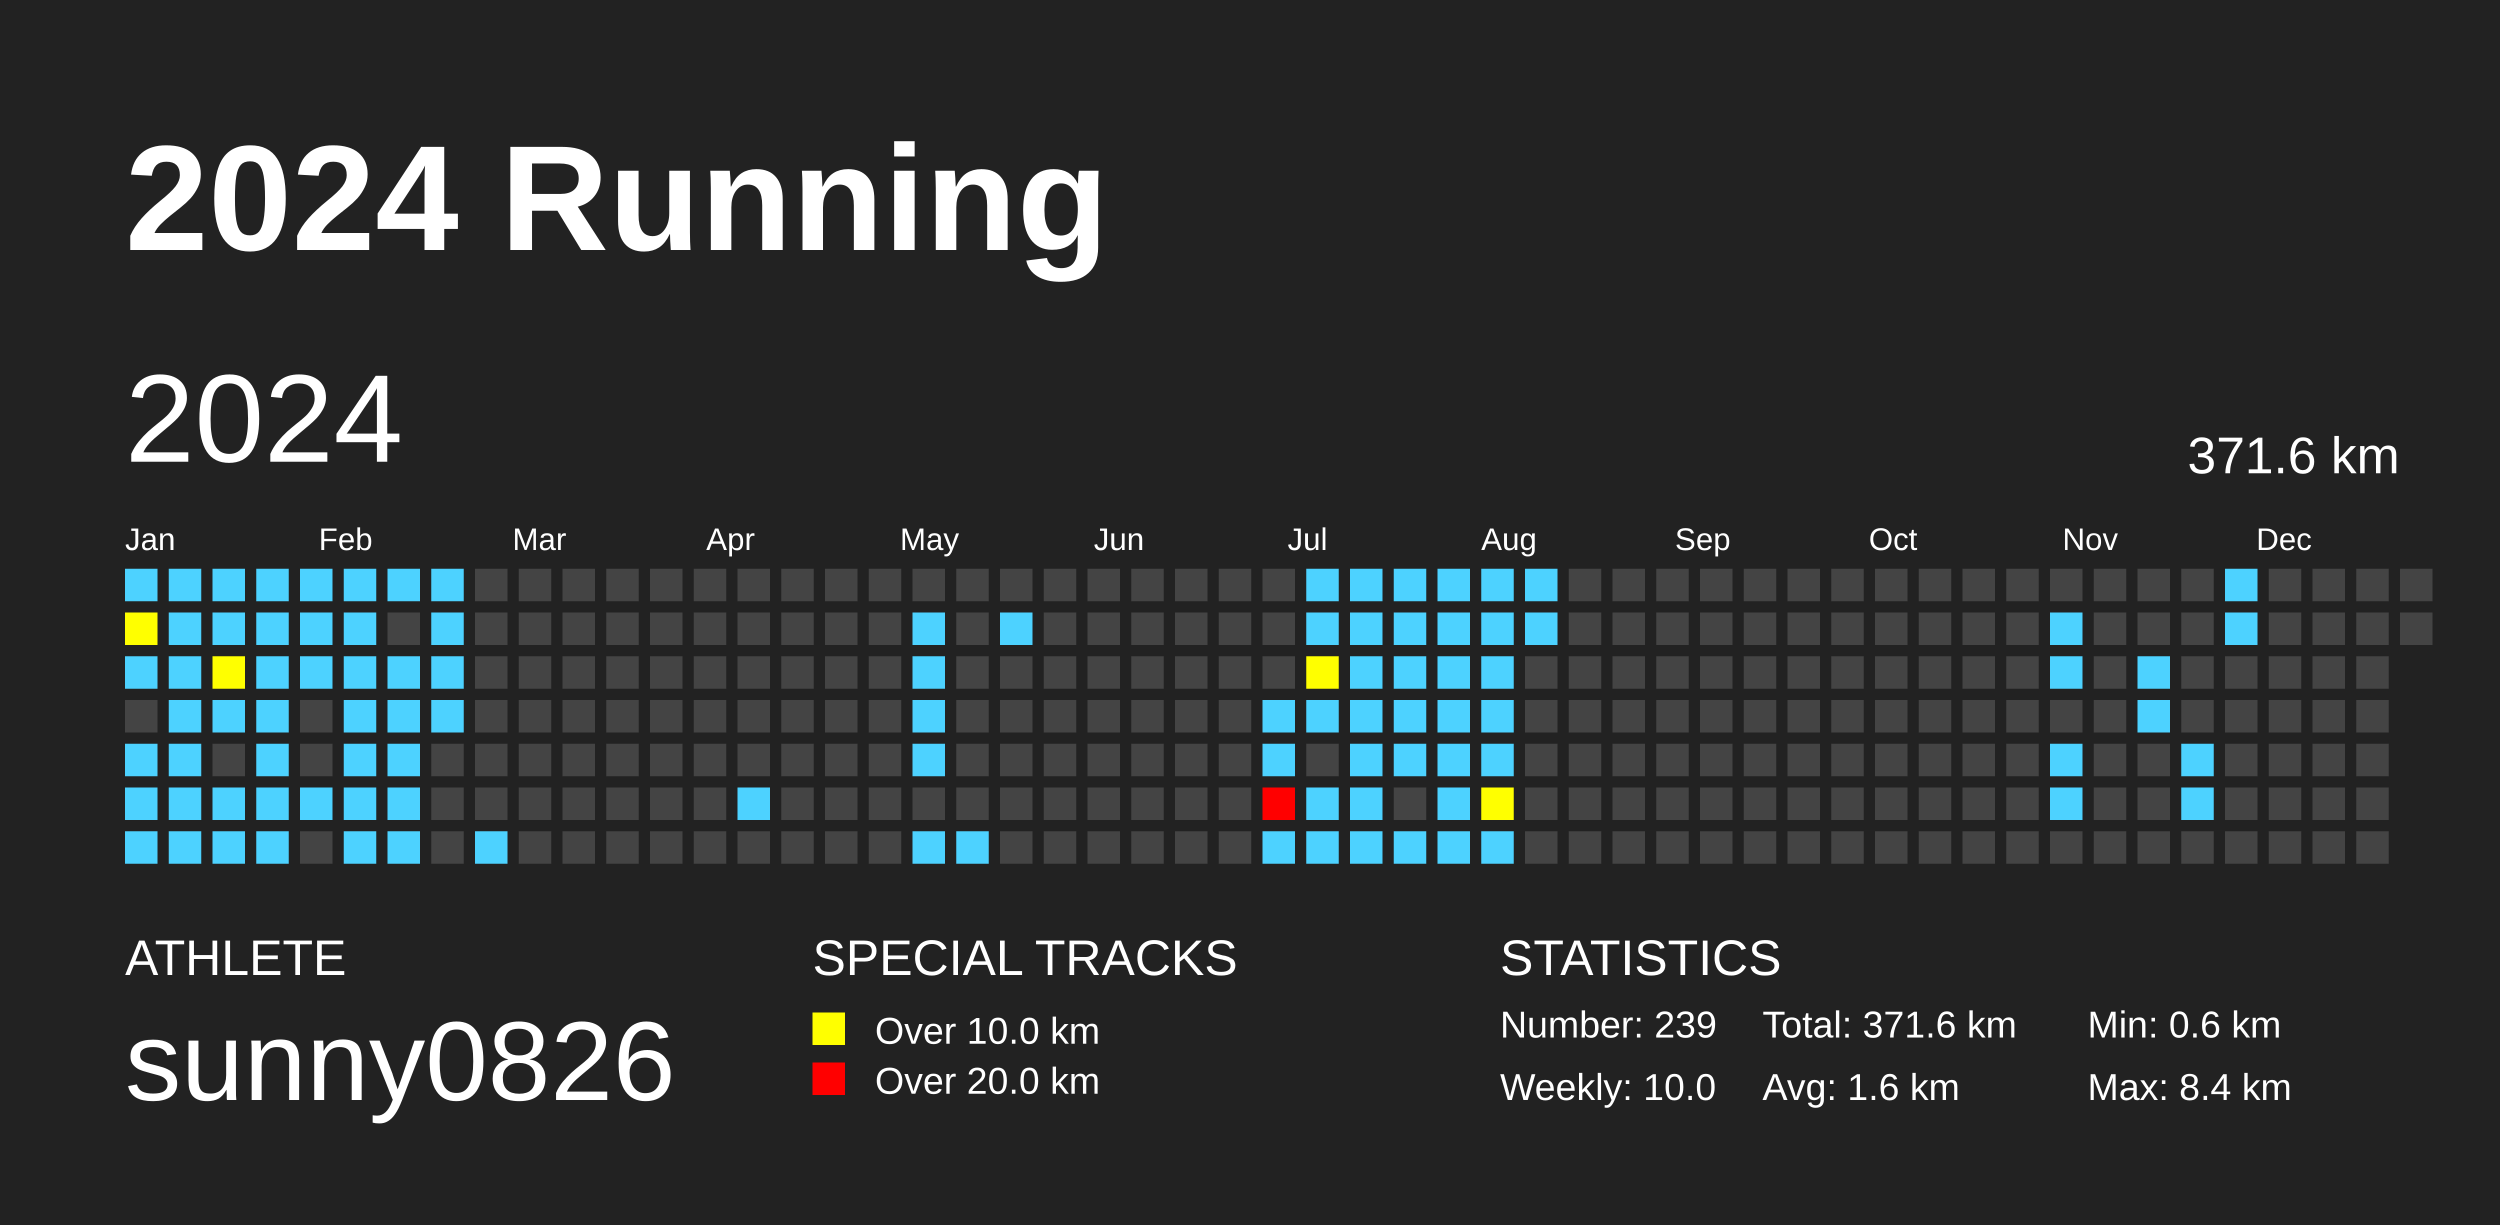
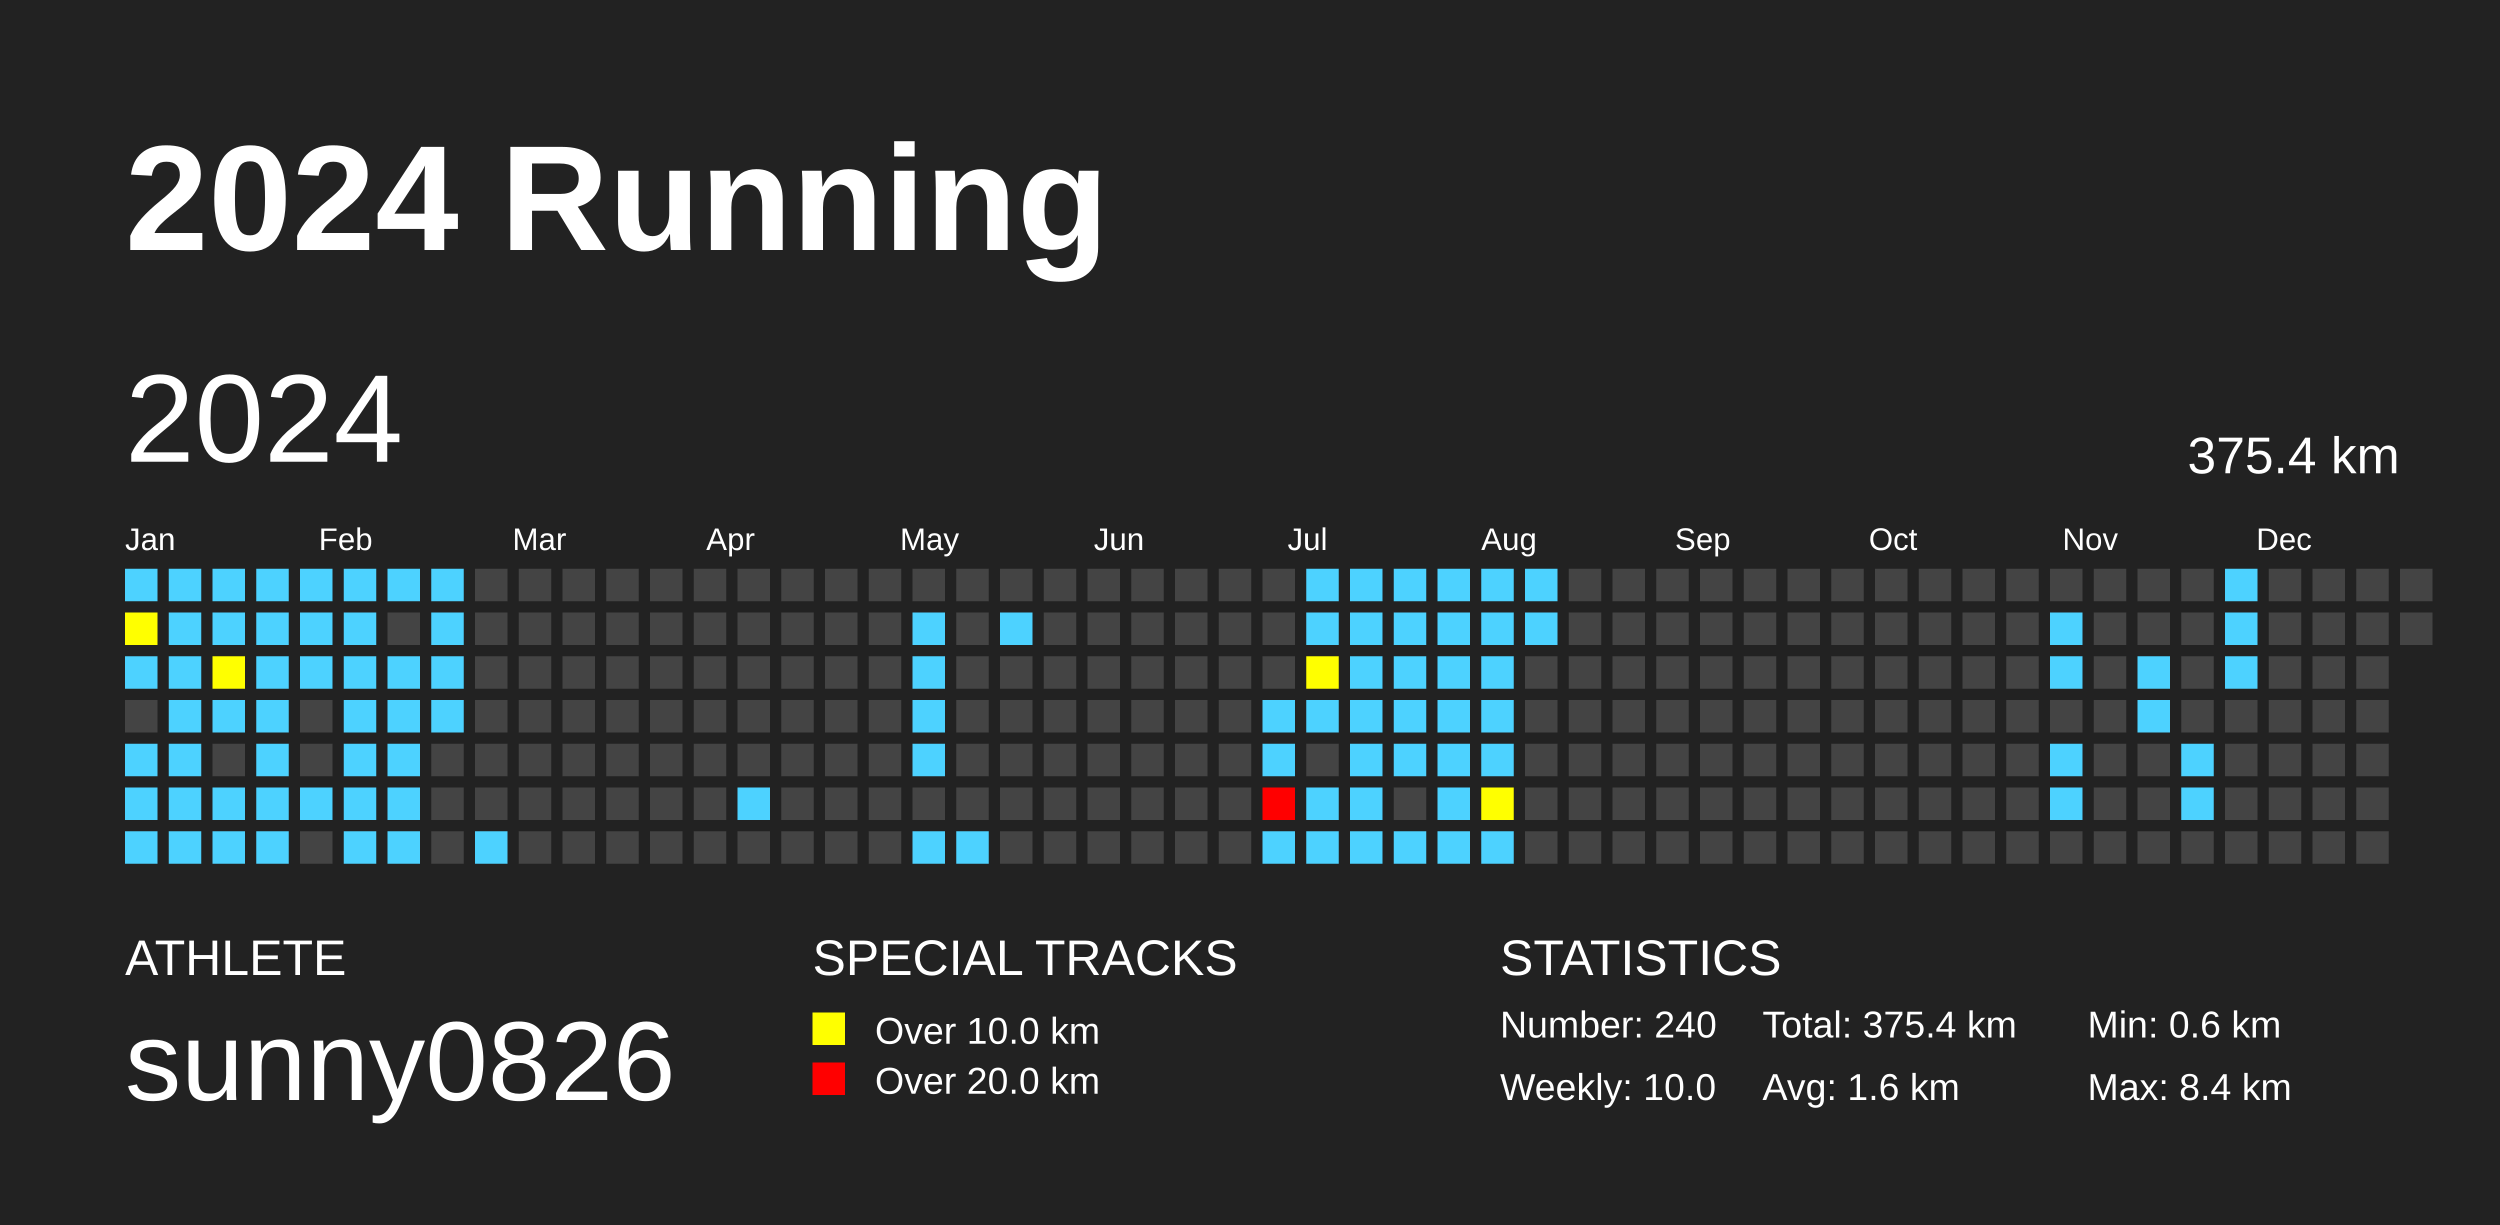
<svg xmlns="http://www.w3.org/2000/svg" baseProfile="full" height="98mm" version="1.1" viewBox="0,0,200,98" width="200mm">
  <defs />
  <rect fill="#222222" height="98" width="200" x="0" y="0" />
  <text fill="#FFFFFF" style="font-size:12px; font-family:Arial; font-weight:bold;" x="10" y="20">2024 Running</text>
  <text fill="#FFFFFF" style="font-size:4px; font-family:Arial" x="10" y="78">ATHLETE</text>
  <text fill="#FFFFFF" style="font-size:9px; font-family:Arial" x="10" y="88">sunny0826</text>
  <text fill="#FFFFFF" style="font-size:4px; font-family:Arial" x="65" y="78">SPECIAL TRACKS</text>
  <rect fill="yellow" height="2.6" width="2.6" x="65" y="81" />
  <text fill="#FFFFFF" style="font-size:3px; font-family:Arial" x="70" y="83.5">Over 10.0 km</text>
  <rect fill="red" height="2.6" width="2.6" x="65" y="85" />
  <text fill="#FFFFFF" style="font-size:3px; font-family:Arial" x="70" y="87.5">Over 20.0 km</text>
  <text fill="#FFFFFF" style="font-size:4px; font-family:Arial" x="120" y="78">STATISTICS</text>
-   <text fill="#FFFFFF" style="font-size:3px; font-family:Arial" x="120" y="83">Number: 239</text>
+   <text fill="#FFFFFF" style="font-size:3px; font-family:Arial" x="120" y="83">Number: 240</text>
  <text fill="#FFFFFF" style="font-size:3px; font-family:Arial" x="120" y="88">Weekly: 10.0</text>
-   <text fill="#FFFFFF" style="font-size:3px; font-family:Arial" x="141" y="83">Total: 371.6 km</text>
+   <text fill="#FFFFFF" style="font-size:3px; font-family:Arial" x="141" y="83">Total: 375.4 km</text>
  <text fill="#FFFFFF" style="font-size:3px; font-family:Arial" x="141" y="88">Avg: 1.6 km</text>
  <text fill="#FFFFFF" style="font-size:3px; font-family:Arial" x="167" y="83">Min: 0.6 km</text>
  <text fill="#FFFFFF" style="font-size:3px; font-family:Arial" x="167" y="88">Max: 8.4 km</text>
  <text dominant-baseline="hanging" fill="#FFFFFF" style="font-size:10.0px; font-family:Arial;" x="10" y="30">2024</text>
-   <text dominant-baseline="hanging" fill="#FFFFFF" style="font-size:4.125px; font-family:Arial;" x="175" y="35">371.6 km</text>
+   <text dominant-baseline="hanging" fill="#FFFFFF" style="font-size:4.125px; font-family:Arial;" x="175" y="35">375.4 km</text>
  <text fill="#FFFFFF" style="font-size:2.5px; font-family:Arial" x="10.0" y="44">Jan</text>
  <text fill="#FFFFFF" style="font-size:2.5px; font-family:Arial" x="25.5" y="44">Feb</text>
  <text fill="#FFFFFF" style="font-size:2.5px; font-family:Arial" x="41.0" y="44">Mar</text>
  <text fill="#FFFFFF" style="font-size:2.5px; font-family:Arial" x="56.5" y="44">Apr</text>
  <text fill="#FFFFFF" style="font-size:2.5px; font-family:Arial" x="72.0" y="44">May</text>
  <text fill="#FFFFFF" style="font-size:2.5px; font-family:Arial" x="87.5" y="44">Jun</text>
  <text fill="#FFFFFF" style="font-size:2.5px; font-family:Arial" x="103.0" y="44">Jul</text>
  <text fill="#FFFFFF" style="font-size:2.5px; font-family:Arial" x="118.5" y="44">Aug</text>
  <text fill="#FFFFFF" style="font-size:2.5px; font-family:Arial" x="134.0" y="44">Sep</text>
  <text fill="#FFFFFF" style="font-size:2.5px; font-family:Arial" x="149.5" y="44">Oct</text>
  <text fill="#FFFFFF" style="font-size:2.5px; font-family:Arial" x="165.0" y="44">Nov</text>
  <text fill="#FFFFFF" style="font-size:2.5px; font-family:Arial" x="180.5" y="44">Dec</text>
  <rect fill="#4DD2FF" height="2.6" width="2.6" x="10.0" y="45.5" />
  <rect fill="yellow" height="2.6" width="2.6" x="10.0" y="49.0" />
  <rect fill="#4DD2FF" height="2.6" width="2.6" x="10.0" y="52.5" />
  <rect fill="#444444" height="2.6" width="2.6" x="10.0" y="56.0" />
  <rect fill="#4DD2FF" height="2.6" width="2.6" x="10.0" y="59.5" />
  <rect fill="#4DD2FF" height="2.6" width="2.6" x="10.0" y="63.0" />
  <rect fill="#4DD2FF" height="2.6" width="2.6" x="10.0" y="66.5" />
  <rect fill="#4DD2FF" height="2.6" width="2.6" x="13.5" y="45.5" />
  <rect fill="#4DD2FF" height="2.6" width="2.6" x="13.5" y="49.0" />
  <rect fill="#4DD2FF" height="2.6" width="2.6" x="13.5" y="52.5" />
  <rect fill="#4DD2FF" height="2.6" width="2.6" x="13.5" y="56.0" />
  <rect fill="#4DD2FF" height="2.6" width="2.6" x="13.5" y="59.5" />
  <rect fill="#4DD2FF" height="2.6" width="2.6" x="13.5" y="63.0" />
  <rect fill="#4DD2FF" height="2.6" width="2.6" x="13.5" y="66.5" />
  <rect fill="#4DD2FF" height="2.6" width="2.6" x="17.0" y="45.5" />
  <rect fill="#4DD2FF" height="2.6" width="2.6" x="17.0" y="49.0" />
  <rect fill="yellow" height="2.6" width="2.6" x="17.0" y="52.5" />
  <rect fill="#4DD2FF" height="2.6" width="2.6" x="17.0" y="56.0" />
  <rect fill="#444444" height="2.6" width="2.6" x="17.0" y="59.5" />
  <rect fill="#4DD2FF" height="2.6" width="2.6" x="17.0" y="63.0" />
  <rect fill="#4DD2FF" height="2.6" width="2.6" x="17.0" y="66.5" />
  <rect fill="#4DD2FF" height="2.6" width="2.6" x="20.5" y="45.5" />
  <rect fill="#4DD2FF" height="2.6" width="2.6" x="20.5" y="49.0" />
  <rect fill="#4DD2FF" height="2.6" width="2.6" x="20.5" y="52.5" />
  <rect fill="#4DD2FF" height="2.6" width="2.6" x="20.5" y="56.0" />
  <rect fill="#4DD2FF" height="2.6" width="2.6" x="20.5" y="59.5" />
  <rect fill="#4DD2FF" height="2.6" width="2.6" x="20.5" y="63.0" />
  <rect fill="#4DD2FF" height="2.6" width="2.6" x="20.5" y="66.5" />
  <rect fill="#4DD2FF" height="2.6" width="2.6" x="24.0" y="45.5" />
  <rect fill="#4DD2FF" height="2.6" width="2.6" x="24.0" y="49.0" />
  <rect fill="#4DD2FF" height="2.6" width="2.6" x="24.0" y="52.5" />
  <rect fill="#444444" height="2.6" width="2.6" x="24.0" y="56.0" />
  <rect fill="#444444" height="2.6" width="2.6" x="24.0" y="59.5" />
  <rect fill="#4DD2FF" height="2.6" width="2.6" x="24.0" y="63.0" />
  <rect fill="#444444" height="2.6" width="2.6" x="24.0" y="66.5" />
  <rect fill="#4DD2FF" height="2.6" width="2.6" x="27.5" y="45.5" />
  <rect fill="#4DD2FF" height="2.6" width="2.6" x="27.5" y="49.0" />
  <rect fill="#4DD2FF" height="2.6" width="2.6" x="27.5" y="52.5" />
  <rect fill="#4DD2FF" height="2.6" width="2.6" x="27.5" y="56.0" />
  <rect fill="#4DD2FF" height="2.6" width="2.6" x="27.5" y="59.5" />
  <rect fill="#4DD2FF" height="2.6" width="2.6" x="27.5" y="63.0" />
  <rect fill="#4DD2FF" height="2.6" width="2.6" x="27.5" y="66.5" />
  <rect fill="#4DD2FF" height="2.6" width="2.6" x="31.0" y="45.5" />
  <rect fill="#444444" height="2.6" width="2.6" x="31.0" y="49.0" />
  <rect fill="#4DD2FF" height="2.6" width="2.6" x="31.0" y="52.5" />
  <rect fill="#4DD2FF" height="2.6" width="2.6" x="31.0" y="56.0" />
  <rect fill="#4DD2FF" height="2.6" width="2.6" x="31.0" y="59.5" />
  <rect fill="#4DD2FF" height="2.6" width="2.6" x="31.0" y="63.0" />
  <rect fill="#4DD2FF" height="2.6" width="2.6" x="31.0" y="66.5" />
  <rect fill="#4DD2FF" height="2.6" width="2.6" x="34.5" y="45.5" />
  <rect fill="#4DD2FF" height="2.6" width="2.6" x="34.5" y="49.0" />
  <rect fill="#4DD2FF" height="2.6" width="2.6" x="34.5" y="52.5" />
  <rect fill="#4DD2FF" height="2.6" width="2.6" x="34.5" y="56.0" />
  <rect fill="#444444" height="2.6" width="2.6" x="34.5" y="59.5" />
  <rect fill="#444444" height="2.6" width="2.6" x="34.5" y="63.0" />
  <rect fill="#444444" height="2.6" width="2.6" x="34.5" y="66.5" />
  <rect fill="#444444" height="2.6" width="2.6" x="38.0" y="45.5" />
  <rect fill="#444444" height="2.6" width="2.6" x="38.0" y="49.0" />
  <rect fill="#444444" height="2.6" width="2.6" x="38.0" y="52.5" />
  <rect fill="#444444" height="2.6" width="2.6" x="38.0" y="56.0" />
  <rect fill="#444444" height="2.6" width="2.6" x="38.0" y="59.5" />
  <rect fill="#444444" height="2.6" width="2.6" x="38.0" y="63.0" />
  <rect fill="#4DD2FF" height="2.6" width="2.6" x="38.0" y="66.5" />
  <rect fill="#444444" height="2.6" width="2.6" x="41.5" y="45.5" />
  <rect fill="#444444" height="2.6" width="2.6" x="41.5" y="49.0" />
  <rect fill="#444444" height="2.6" width="2.6" x="41.5" y="52.5" />
  <rect fill="#444444" height="2.6" width="2.6" x="41.5" y="56.0" />
  <rect fill="#444444" height="2.6" width="2.6" x="41.5" y="59.5" />
  <rect fill="#444444" height="2.6" width="2.6" x="41.5" y="63.0" />
  <rect fill="#444444" height="2.6" width="2.6" x="41.5" y="66.5" />
  <rect fill="#444444" height="2.6" width="2.6" x="45.0" y="45.5" />
  <rect fill="#444444" height="2.6" width="2.6" x="45.0" y="49.0" />
  <rect fill="#444444" height="2.6" width="2.6" x="45.0" y="52.5" />
  <rect fill="#444444" height="2.6" width="2.6" x="45.0" y="56.0" />
  <rect fill="#444444" height="2.6" width="2.6" x="45.0" y="59.5" />
  <rect fill="#444444" height="2.6" width="2.6" x="45.0" y="63.0" />
  <rect fill="#444444" height="2.6" width="2.6" x="45.0" y="66.5" />
  <rect fill="#444444" height="2.6" width="2.6" x="48.5" y="45.5" />
  <rect fill="#444444" height="2.6" width="2.6" x="48.5" y="49.0" />
  <rect fill="#444444" height="2.6" width="2.6" x="48.5" y="52.5" />
  <rect fill="#444444" height="2.6" width="2.6" x="48.5" y="56.0" />
  <rect fill="#444444" height="2.6" width="2.6" x="48.5" y="59.5" />
  <rect fill="#444444" height="2.6" width="2.6" x="48.5" y="63.0" />
  <rect fill="#444444" height="2.6" width="2.6" x="48.5" y="66.5" />
  <rect fill="#444444" height="2.6" width="2.6" x="52.0" y="45.5" />
  <rect fill="#444444" height="2.6" width="2.6" x="52.0" y="49.0" />
  <rect fill="#444444" height="2.6" width="2.6" x="52.0" y="52.5" />
  <rect fill="#444444" height="2.6" width="2.6" x="52.0" y="56.0" />
  <rect fill="#444444" height="2.6" width="2.6" x="52.0" y="59.5" />
  <rect fill="#444444" height="2.6" width="2.6" x="52.0" y="63.0" />
  <rect fill="#444444" height="2.6" width="2.6" x="52.0" y="66.5" />
  <rect fill="#444444" height="2.6" width="2.6" x="55.5" y="45.5" />
  <rect fill="#444444" height="2.6" width="2.6" x="55.5" y="49.0" />
  <rect fill="#444444" height="2.6" width="2.6" x="55.5" y="52.5" />
  <rect fill="#444444" height="2.6" width="2.6" x="55.5" y="56.0" />
  <rect fill="#444444" height="2.6" width="2.6" x="55.5" y="59.5" />
  <rect fill="#444444" height="2.6" width="2.6" x="55.5" y="63.0" />
  <rect fill="#444444" height="2.6" width="2.6" x="55.5" y="66.5" />
  <rect fill="#444444" height="2.6" width="2.6" x="59.0" y="45.5" />
  <rect fill="#444444" height="2.6" width="2.6" x="59.0" y="49.0" />
  <rect fill="#444444" height="2.6" width="2.6" x="59.0" y="52.5" />
  <rect fill="#444444" height="2.6" width="2.6" x="59.0" y="56.0" />
  <rect fill="#444444" height="2.6" width="2.6" x="59.0" y="59.5" />
  <rect fill="#4DD2FF" height="2.6" width="2.6" x="59.0" y="63.0" />
  <rect fill="#444444" height="2.6" width="2.6" x="59.0" y="66.5" />
  <rect fill="#444444" height="2.6" width="2.6" x="62.5" y="45.5" />
  <rect fill="#444444" height="2.6" width="2.6" x="62.5" y="49.0" />
  <rect fill="#444444" height="2.6" width="2.6" x="62.5" y="52.5" />
  <rect fill="#444444" height="2.6" width="2.6" x="62.5" y="56.0" />
  <rect fill="#444444" height="2.6" width="2.6" x="62.5" y="59.5" />
  <rect fill="#444444" height="2.6" width="2.6" x="62.5" y="63.0" />
  <rect fill="#444444" height="2.6" width="2.6" x="62.5" y="66.5" />
  <rect fill="#444444" height="2.6" width="2.6" x="66.0" y="45.5" />
  <rect fill="#444444" height="2.6" width="2.6" x="66.0" y="49.0" />
  <rect fill="#444444" height="2.6" width="2.6" x="66.0" y="52.5" />
  <rect fill="#444444" height="2.6" width="2.6" x="66.0" y="56.0" />
  <rect fill="#444444" height="2.6" width="2.6" x="66.0" y="59.5" />
  <rect fill="#444444" height="2.6" width="2.6" x="66.0" y="63.0" />
  <rect fill="#444444" height="2.6" width="2.6" x="66.0" y="66.5" />
  <rect fill="#444444" height="2.6" width="2.6" x="69.5" y="45.5" />
  <rect fill="#444444" height="2.6" width="2.6" x="69.5" y="49.0" />
  <rect fill="#444444" height="2.6" width="2.6" x="69.5" y="52.5" />
  <rect fill="#444444" height="2.6" width="2.6" x="69.5" y="56.0" />
  <rect fill="#444444" height="2.6" width="2.6" x="69.5" y="59.5" />
  <rect fill="#444444" height="2.6" width="2.6" x="69.5" y="63.0" />
  <rect fill="#444444" height="2.6" width="2.6" x="69.5" y="66.5" />
  <rect fill="#444444" height="2.6" width="2.6" x="73.0" y="45.5" />
  <rect fill="#4DD2FF" height="2.6" width="2.6" x="73.0" y="49.0" />
  <rect fill="#4DD2FF" height="2.6" width="2.6" x="73.0" y="52.5" />
  <rect fill="#4DD2FF" height="2.6" width="2.6" x="73.0" y="56.0" />
  <rect fill="#4DD2FF" height="2.6" width="2.6" x="73.0" y="59.5" />
  <rect fill="#444444" height="2.6" width="2.6" x="73.0" y="63.0" />
  <rect fill="#4DD2FF" height="2.6" width="2.6" x="73.0" y="66.5" />
  <rect fill="#444444" height="2.6" width="2.6" x="76.5" y="45.5" />
  <rect fill="#444444" height="2.6" width="2.6" x="76.5" y="49.0" />
  <rect fill="#444444" height="2.6" width="2.6" x="76.5" y="52.5" />
  <rect fill="#444444" height="2.6" width="2.6" x="76.5" y="56.0" />
  <rect fill="#444444" height="2.6" width="2.6" x="76.5" y="59.5" />
  <rect fill="#444444" height="2.6" width="2.6" x="76.5" y="63.0" />
  <rect fill="#4DD2FF" height="2.6" width="2.6" x="76.5" y="66.5" />
  <rect fill="#444444" height="2.6" width="2.6" x="80.0" y="45.5" />
  <rect fill="#4DD2FF" height="2.6" width="2.6" x="80.0" y="49.0" />
  <rect fill="#444444" height="2.6" width="2.6" x="80.0" y="52.5" />
  <rect fill="#444444" height="2.6" width="2.6" x="80.0" y="56.0" />
  <rect fill="#444444" height="2.6" width="2.6" x="80.0" y="59.5" />
  <rect fill="#444444" height="2.6" width="2.6" x="80.0" y="63.0" />
  <rect fill="#444444" height="2.6" width="2.6" x="80.0" y="66.5" />
  <rect fill="#444444" height="2.6" width="2.6" x="83.5" y="45.5" />
  <rect fill="#444444" height="2.6" width="2.6" x="83.5" y="49.0" />
  <rect fill="#444444" height="2.6" width="2.6" x="83.5" y="52.5" />
  <rect fill="#444444" height="2.6" width="2.6" x="83.5" y="56.0" />
  <rect fill="#444444" height="2.6" width="2.6" x="83.5" y="59.5" />
  <rect fill="#444444" height="2.6" width="2.6" x="83.5" y="63.0" />
  <rect fill="#444444" height="2.6" width="2.6" x="83.5" y="66.5" />
  <rect fill="#444444" height="2.6" width="2.6" x="87.0" y="45.5" />
  <rect fill="#444444" height="2.6" width="2.6" x="87.0" y="49.0" />
  <rect fill="#444444" height="2.6" width="2.6" x="87.0" y="52.5" />
  <rect fill="#444444" height="2.6" width="2.6" x="87.0" y="56.0" />
  <rect fill="#444444" height="2.6" width="2.6" x="87.0" y="59.5" />
  <rect fill="#444444" height="2.6" width="2.6" x="87.0" y="63.0" />
  <rect fill="#444444" height="2.6" width="2.6" x="87.0" y="66.5" />
  <rect fill="#444444" height="2.6" width="2.6" x="90.5" y="45.5" />
  <rect fill="#444444" height="2.6" width="2.6" x="90.5" y="49.0" />
  <rect fill="#444444" height="2.6" width="2.6" x="90.5" y="52.5" />
  <rect fill="#444444" height="2.6" width="2.6" x="90.5" y="56.0" />
  <rect fill="#444444" height="2.6" width="2.6" x="90.5" y="59.5" />
  <rect fill="#444444" height="2.6" width="2.6" x="90.5" y="63.0" />
  <rect fill="#444444" height="2.6" width="2.6" x="90.5" y="66.5" />
  <rect fill="#444444" height="2.6" width="2.6" x="94.0" y="45.5" />
  <rect fill="#444444" height="2.6" width="2.6" x="94.0" y="49.0" />
  <rect fill="#444444" height="2.6" width="2.6" x="94.0" y="52.5" />
  <rect fill="#444444" height="2.6" width="2.6" x="94.0" y="56.0" />
  <rect fill="#444444" height="2.6" width="2.6" x="94.0" y="59.5" />
  <rect fill="#444444" height="2.6" width="2.6" x="94.0" y="63.0" />
  <rect fill="#444444" height="2.6" width="2.6" x="94.0" y="66.5" />
  <rect fill="#444444" height="2.6" width="2.6" x="97.5" y="45.5" />
  <rect fill="#444444" height="2.6" width="2.6" x="97.5" y="49.0" />
  <rect fill="#444444" height="2.6" width="2.6" x="97.5" y="52.5" />
  <rect fill="#444444" height="2.6" width="2.6" x="97.5" y="56.0" />
  <rect fill="#444444" height="2.6" width="2.6" x="97.5" y="59.5" />
  <rect fill="#444444" height="2.6" width="2.6" x="97.5" y="63.0" />
  <rect fill="#444444" height="2.6" width="2.6" x="97.5" y="66.5" />
  <rect fill="#444444" height="2.6" width="2.6" x="101.0" y="45.5" />
  <rect fill="#444444" height="2.6" width="2.6" x="101.0" y="49.0" />
  <rect fill="#444444" height="2.6" width="2.6" x="101.0" y="52.5" />
  <rect fill="#4DD2FF" height="2.6" width="2.6" x="101.0" y="56.0" />
  <rect fill="#4DD2FF" height="2.6" width="2.6" x="101.0" y="59.5" />
  <rect fill="red" height="2.6" width="2.6" x="101.0" y="63.0" />
  <rect fill="#4DD2FF" height="2.6" width="2.6" x="101.0" y="66.5" />
  <rect fill="#4DD2FF" height="2.6" width="2.6" x="104.5" y="45.5" />
  <rect fill="#4DD2FF" height="2.6" width="2.6" x="104.5" y="49.0" />
  <rect fill="yellow" height="2.6" width="2.6" x="104.5" y="52.5" />
  <rect fill="#4DD2FF" height="2.6" width="2.6" x="104.5" y="56.0" />
  <rect fill="#444444" height="2.6" width="2.6" x="104.5" y="59.5" />
  <rect fill="#4DD2FF" height="2.6" width="2.6" x="104.5" y="63.0" />
  <rect fill="#4DD2FF" height="2.6" width="2.6" x="104.5" y="66.5" />
  <rect fill="#4DD2FF" height="2.6" width="2.6" x="108.0" y="45.5" />
  <rect fill="#4DD2FF" height="2.6" width="2.6" x="108.0" y="49.0" />
  <rect fill="#4DD2FF" height="2.6" width="2.6" x="108.0" y="52.5" />
  <rect fill="#4DD2FF" height="2.6" width="2.6" x="108.0" y="56.0" />
  <rect fill="#4DD2FF" height="2.6" width="2.6" x="108.0" y="59.5" />
  <rect fill="#4DD2FF" height="2.6" width="2.6" x="108.0" y="63.0" />
  <rect fill="#4DD2FF" height="2.6" width="2.6" x="108.0" y="66.5" />
  <rect fill="#4DD2FF" height="2.6" width="2.6" x="111.5" y="45.5" />
  <rect fill="#4DD2FF" height="2.6" width="2.6" x="111.5" y="49.0" />
  <rect fill="#4DD2FF" height="2.6" width="2.6" x="111.5" y="52.5" />
  <rect fill="#4DD2FF" height="2.6" width="2.6" x="111.5" y="56.0" />
  <rect fill="#4DD2FF" height="2.6" width="2.6" x="111.5" y="59.5" />
  <rect fill="#444444" height="2.6" width="2.6" x="111.5" y="63.0" />
  <rect fill="#4DD2FF" height="2.6" width="2.6" x="111.5" y="66.5" />
  <rect fill="#4DD2FF" height="2.6" width="2.6" x="115.0" y="45.5" />
  <rect fill="#4DD2FF" height="2.6" width="2.6" x="115.0" y="49.0" />
  <rect fill="#4DD2FF" height="2.6" width="2.6" x="115.0" y="52.5" />
  <rect fill="#4DD2FF" height="2.6" width="2.6" x="115.0" y="56.0" />
  <rect fill="#4DD2FF" height="2.6" width="2.6" x="115.0" y="59.5" />
  <rect fill="#4DD2FF" height="2.6" width="2.6" x="115.0" y="63.0" />
  <rect fill="#4DD2FF" height="2.6" width="2.6" x="115.0" y="66.5" />
  <rect fill="#4DD2FF" height="2.6" width="2.6" x="118.5" y="45.5" />
  <rect fill="#4DD2FF" height="2.6" width="2.6" x="118.5" y="49.0" />
  <rect fill="#4DD2FF" height="2.6" width="2.6" x="118.5" y="52.5" />
  <rect fill="#4DD2FF" height="2.6" width="2.6" x="118.5" y="56.0" />
  <rect fill="#4DD2FF" height="2.6" width="2.6" x="118.5" y="59.5" />
  <rect fill="yellow" height="2.6" width="2.6" x="118.5" y="63.0" />
  <rect fill="#4DD2FF" height="2.6" width="2.6" x="118.5" y="66.5" />
  <rect fill="#4DD2FF" height="2.6" width="2.6" x="122.0" y="45.5" />
  <rect fill="#4DD2FF" height="2.6" width="2.6" x="122.0" y="49.0" />
  <rect fill="#444444" height="2.6" width="2.6" x="122.0" y="52.5" />
  <rect fill="#444444" height="2.6" width="2.6" x="122.0" y="56.0" />
  <rect fill="#444444" height="2.6" width="2.6" x="122.0" y="59.5" />
  <rect fill="#444444" height="2.6" width="2.6" x="122.0" y="63.0" />
  <rect fill="#444444" height="2.6" width="2.6" x="122.0" y="66.5" />
  <rect fill="#444444" height="2.6" width="2.6" x="125.5" y="45.5" />
  <rect fill="#444444" height="2.6" width="2.6" x="125.5" y="49.0" />
  <rect fill="#444444" height="2.6" width="2.6" x="125.5" y="52.5" />
  <rect fill="#444444" height="2.6" width="2.6" x="125.5" y="56.0" />
  <rect fill="#444444" height="2.6" width="2.6" x="125.5" y="59.5" />
  <rect fill="#444444" height="2.6" width="2.6" x="125.5" y="63.0" />
  <rect fill="#444444" height="2.6" width="2.6" x="125.5" y="66.5" />
  <rect fill="#444444" height="2.6" width="2.6" x="129.0" y="45.5" />
  <rect fill="#444444" height="2.6" width="2.6" x="129.0" y="49.0" />
  <rect fill="#444444" height="2.6" width="2.6" x="129.0" y="52.5" />
  <rect fill="#444444" height="2.6" width="2.6" x="129.0" y="56.0" />
  <rect fill="#444444" height="2.6" width="2.6" x="129.0" y="59.5" />
  <rect fill="#444444" height="2.6" width="2.6" x="129.0" y="63.0" />
  <rect fill="#444444" height="2.6" width="2.6" x="129.0" y="66.5" />
  <rect fill="#444444" height="2.6" width="2.6" x="132.5" y="45.5" />
  <rect fill="#444444" height="2.6" width="2.6" x="132.5" y="49.0" />
  <rect fill="#444444" height="2.6" width="2.6" x="132.5" y="52.5" />
  <rect fill="#444444" height="2.6" width="2.6" x="132.5" y="56.0" />
  <rect fill="#444444" height="2.6" width="2.6" x="132.5" y="59.5" />
  <rect fill="#444444" height="2.6" width="2.6" x="132.5" y="63.0" />
  <rect fill="#444444" height="2.6" width="2.6" x="132.5" y="66.5" />
  <rect fill="#444444" height="2.6" width="2.6" x="136.0" y="45.5" />
  <rect fill="#444444" height="2.6" width="2.6" x="136.0" y="49.0" />
  <rect fill="#444444" height="2.6" width="2.6" x="136.0" y="52.5" />
  <rect fill="#444444" height="2.6" width="2.6" x="136.0" y="56.0" />
  <rect fill="#444444" height="2.6" width="2.6" x="136.0" y="59.5" />
  <rect fill="#444444" height="2.6" width="2.6" x="136.0" y="63.0" />
  <rect fill="#444444" height="2.6" width="2.6" x="136.0" y="66.5" />
  <rect fill="#444444" height="2.6" width="2.6" x="139.5" y="45.5" />
  <rect fill="#444444" height="2.6" width="2.6" x="139.5" y="49.0" />
  <rect fill="#444444" height="2.6" width="2.6" x="139.5" y="52.5" />
  <rect fill="#444444" height="2.6" width="2.6" x="139.5" y="56.0" />
  <rect fill="#444444" height="2.6" width="2.6" x="139.5" y="59.5" />
  <rect fill="#444444" height="2.6" width="2.6" x="139.5" y="63.0" />
  <rect fill="#444444" height="2.6" width="2.6" x="139.5" y="66.5" />
  <rect fill="#444444" height="2.6" width="2.6" x="143.0" y="45.5" />
  <rect fill="#444444" height="2.6" width="2.6" x="143.0" y="49.0" />
  <rect fill="#444444" height="2.6" width="2.6" x="143.0" y="52.5" />
  <rect fill="#444444" height="2.6" width="2.6" x="143.0" y="56.0" />
  <rect fill="#444444" height="2.6" width="2.6" x="143.0" y="59.5" />
  <rect fill="#444444" height="2.6" width="2.6" x="143.0" y="63.0" />
  <rect fill="#444444" height="2.6" width="2.6" x="143.0" y="66.5" />
  <rect fill="#444444" height="2.6" width="2.6" x="146.5" y="45.5" />
  <rect fill="#444444" height="2.6" width="2.6" x="146.5" y="49.0" />
  <rect fill="#444444" height="2.6" width="2.6" x="146.5" y="52.5" />
  <rect fill="#444444" height="2.6" width="2.6" x="146.5" y="56.0" />
  <rect fill="#444444" height="2.6" width="2.6" x="146.5" y="59.5" />
  <rect fill="#444444" height="2.6" width="2.6" x="146.5" y="63.0" />
  <rect fill="#444444" height="2.6" width="2.6" x="146.5" y="66.5" />
  <rect fill="#444444" height="2.6" width="2.6" x="150.0" y="45.5" />
  <rect fill="#444444" height="2.6" width="2.6" x="150.0" y="49.0" />
  <rect fill="#444444" height="2.6" width="2.6" x="150.0" y="52.5" />
  <rect fill="#444444" height="2.6" width="2.6" x="150.0" y="56.0" />
  <rect fill="#444444" height="2.6" width="2.6" x="150.0" y="59.5" />
  <rect fill="#444444" height="2.6" width="2.6" x="150.0" y="63.0" />
  <rect fill="#444444" height="2.6" width="2.6" x="150.0" y="66.5" />
  <rect fill="#444444" height="2.6" width="2.6" x="153.5" y="45.5" />
  <rect fill="#444444" height="2.6" width="2.6" x="153.5" y="49.0" />
  <rect fill="#444444" height="2.6" width="2.6" x="153.5" y="52.5" />
  <rect fill="#444444" height="2.6" width="2.6" x="153.5" y="56.0" />
  <rect fill="#444444" height="2.6" width="2.6" x="153.5" y="59.5" />
  <rect fill="#444444" height="2.6" width="2.6" x="153.5" y="63.0" />
  <rect fill="#444444" height="2.6" width="2.6" x="153.5" y="66.5" />
  <rect fill="#444444" height="2.6" width="2.6" x="157.0" y="45.5" />
  <rect fill="#444444" height="2.6" width="2.6" x="157.0" y="49.0" />
  <rect fill="#444444" height="2.6" width="2.6" x="157.0" y="52.5" />
  <rect fill="#444444" height="2.6" width="2.6" x="157.0" y="56.0" />
  <rect fill="#444444" height="2.6" width="2.6" x="157.0" y="59.5" />
  <rect fill="#444444" height="2.6" width="2.6" x="157.0" y="63.0" />
  <rect fill="#444444" height="2.6" width="2.6" x="157.0" y="66.5" />
  <rect fill="#444444" height="2.6" width="2.6" x="160.5" y="45.5" />
  <rect fill="#444444" height="2.6" width="2.6" x="160.5" y="49.0" />
  <rect fill="#444444" height="2.6" width="2.6" x="160.5" y="52.5" />
  <rect fill="#444444" height="2.6" width="2.6" x="160.5" y="56.0" />
  <rect fill="#444444" height="2.6" width="2.6" x="160.5" y="59.5" />
  <rect fill="#444444" height="2.6" width="2.6" x="160.5" y="63.0" />
  <rect fill="#444444" height="2.6" width="2.6" x="160.5" y="66.5" />
  <rect fill="#444444" height="2.6" width="2.6" x="164.0" y="45.5" />
  <rect fill="#4DD2FF" height="2.6" width="2.6" x="164.0" y="49.0" />
  <rect fill="#4DD2FF" height="2.6" width="2.6" x="164.0" y="52.5" />
  <rect fill="#444444" height="2.6" width="2.6" x="164.0" y="56.0" />
  <rect fill="#4DD2FF" height="2.6" width="2.6" x="164.0" y="59.5" />
  <rect fill="#4DD2FF" height="2.6" width="2.6" x="164.0" y="63.0" />
  <rect fill="#444444" height="2.6" width="2.6" x="164.0" y="66.5" />
  <rect fill="#444444" height="2.6" width="2.6" x="167.5" y="45.5" />
  <rect fill="#444444" height="2.6" width="2.6" x="167.5" y="49.0" />
  <rect fill="#444444" height="2.6" width="2.6" x="167.5" y="52.5" />
  <rect fill="#444444" height="2.6" width="2.6" x="167.5" y="56.0" />
  <rect fill="#444444" height="2.6" width="2.6" x="167.5" y="59.5" />
  <rect fill="#444444" height="2.6" width="2.6" x="167.5" y="63.0" />
  <rect fill="#444444" height="2.6" width="2.6" x="167.5" y="66.5" />
  <rect fill="#444444" height="2.6" width="2.6" x="171.0" y="45.5" />
  <rect fill="#444444" height="2.6" width="2.6" x="171.0" y="49.0" />
  <rect fill="#4DD2FF" height="2.6" width="2.6" x="171.0" y="52.5" />
  <rect fill="#4DD2FF" height="2.6" width="2.6" x="171.0" y="56.0" />
  <rect fill="#444444" height="2.6" width="2.6" x="171.0" y="59.5" />
  <rect fill="#444444" height="2.6" width="2.6" x="171.0" y="63.0" />
  <rect fill="#444444" height="2.6" width="2.6" x="171.0" y="66.5" />
  <rect fill="#444444" height="2.6" width="2.6" x="174.5" y="45.5" />
  <rect fill="#444444" height="2.6" width="2.6" x="174.5" y="49.0" />
  <rect fill="#444444" height="2.6" width="2.6" x="174.5" y="52.5" />
  <rect fill="#444444" height="2.6" width="2.6" x="174.5" y="56.0" />
  <rect fill="#4DD2FF" height="2.6" width="2.6" x="174.5" y="59.5" />
  <rect fill="#4DD2FF" height="2.6" width="2.6" x="174.5" y="63.0" />
  <rect fill="#444444" height="2.6" width="2.6" x="174.5" y="66.5" />
  <rect fill="#4DD2FF" height="2.6" width="2.6" x="178.0" y="45.5" />
  <rect fill="#4DD2FF" height="2.6" width="2.6" x="178.0" y="49.0" />
-   <rect fill="#444444" height="2.6" width="2.6" x="178.0" y="52.5" />
+   <rect fill="#4DD2FF" height="2.6" width="2.6" x="178.0" y="52.5" />
  <rect fill="#444444" height="2.6" width="2.6" x="178.0" y="56.0" />
  <rect fill="#444444" height="2.6" width="2.6" x="178.0" y="59.5" />
  <rect fill="#444444" height="2.6" width="2.6" x="178.0" y="63.0" />
  <rect fill="#444444" height="2.6" width="2.6" x="178.0" y="66.5" />
  <rect fill="#444444" height="2.6" width="2.6" x="181.5" y="45.5" />
  <rect fill="#444444" height="2.6" width="2.6" x="181.5" y="49.0" />
  <rect fill="#444444" height="2.6" width="2.6" x="181.5" y="52.5" />
  <rect fill="#444444" height="2.6" width="2.6" x="181.5" y="56.0" />
  <rect fill="#444444" height="2.6" width="2.6" x="181.5" y="59.5" />
  <rect fill="#444444" height="2.6" width="2.6" x="181.5" y="63.0" />
  <rect fill="#444444" height="2.6" width="2.6" x="181.5" y="66.5" />
  <rect fill="#444444" height="2.6" width="2.6" x="185.0" y="45.5" />
  <rect fill="#444444" height="2.6" width="2.6" x="185.0" y="49.0" />
  <rect fill="#444444" height="2.6" width="2.6" x="185.0" y="52.5" />
  <rect fill="#444444" height="2.6" width="2.6" x="185.0" y="56.0" />
  <rect fill="#444444" height="2.6" width="2.6" x="185.0" y="59.5" />
  <rect fill="#444444" height="2.6" width="2.6" x="185.0" y="63.0" />
  <rect fill="#444444" height="2.6" width="2.6" x="185.0" y="66.5" />
  <rect fill="#444444" height="2.6" width="2.6" x="188.5" y="45.5" />
  <rect fill="#444444" height="2.6" width="2.6" x="188.5" y="49.0" />
  <rect fill="#444444" height="2.6" width="2.6" x="188.5" y="52.5" />
  <rect fill="#444444" height="2.6" width="2.6" x="188.5" y="56.0" />
  <rect fill="#444444" height="2.6" width="2.6" x="188.5" y="59.5" />
  <rect fill="#444444" height="2.6" width="2.6" x="188.5" y="63.0" />
  <rect fill="#444444" height="2.6" width="2.6" x="188.5" y="66.5" />
  <rect fill="#444444" height="2.6" width="2.6" x="192.0" y="45.5" />
  <rect fill="#444444" height="2.6" width="2.6" x="192.0" y="49.0" />
</svg>
